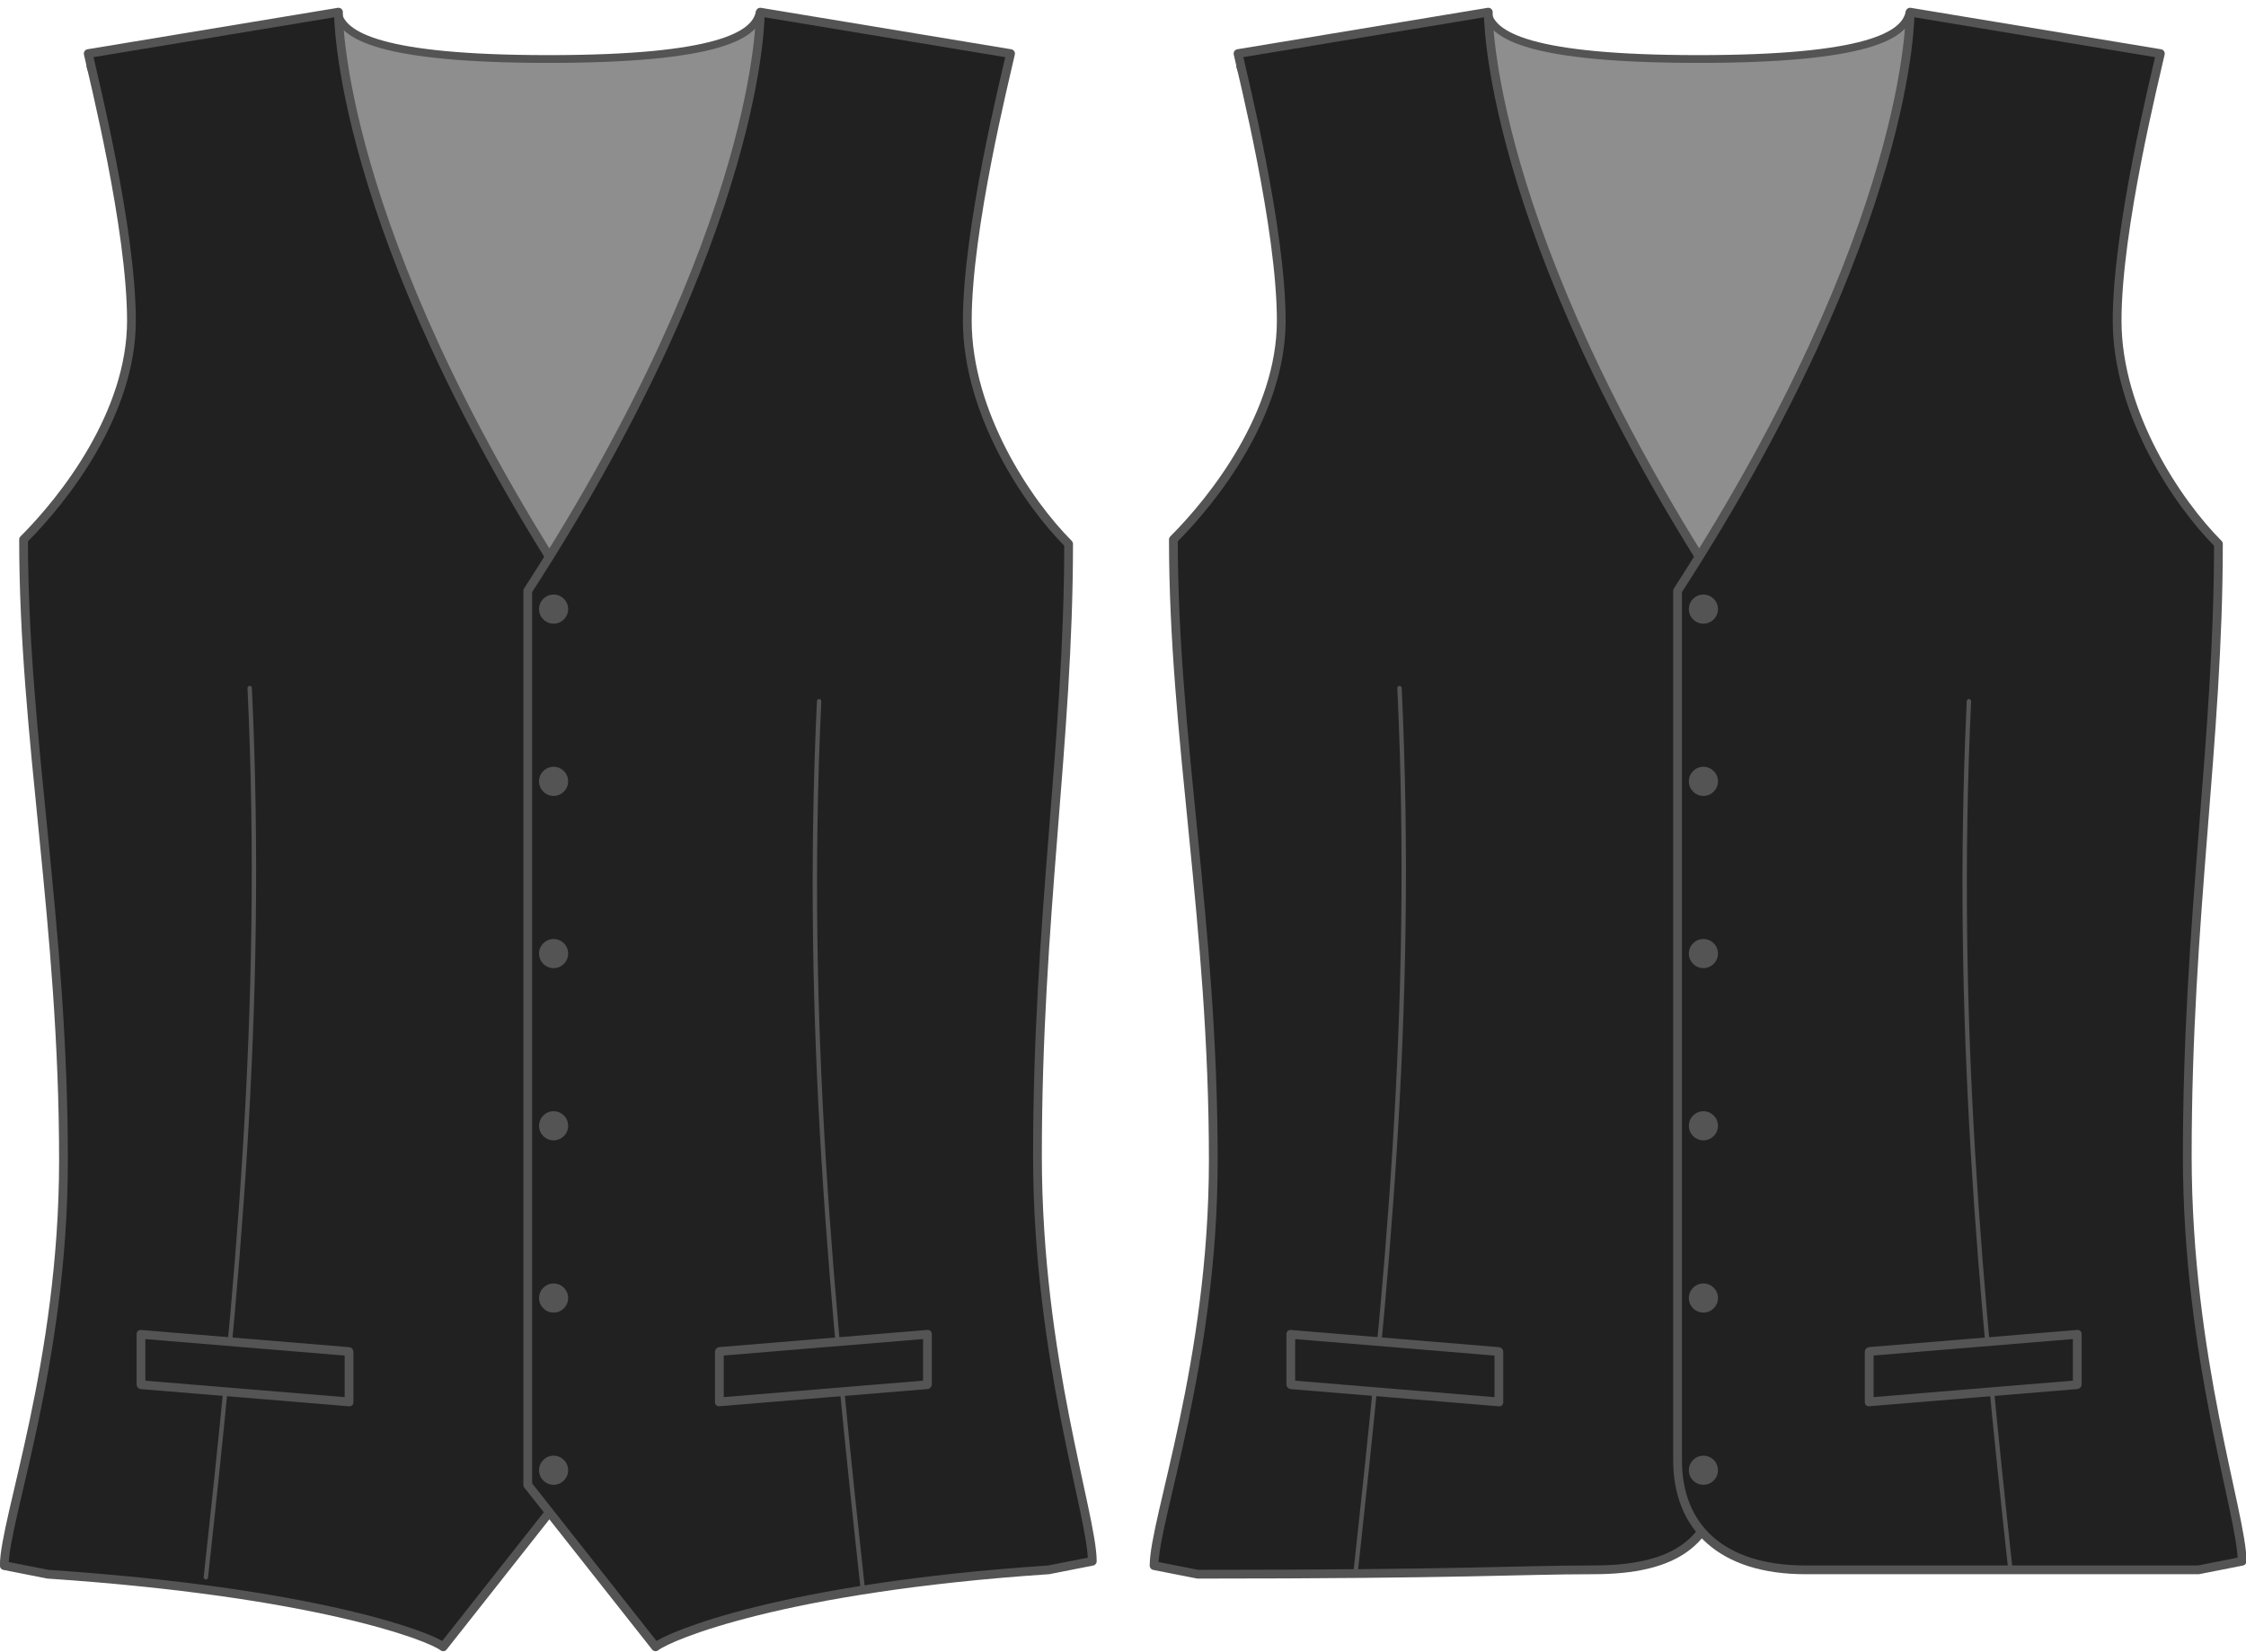
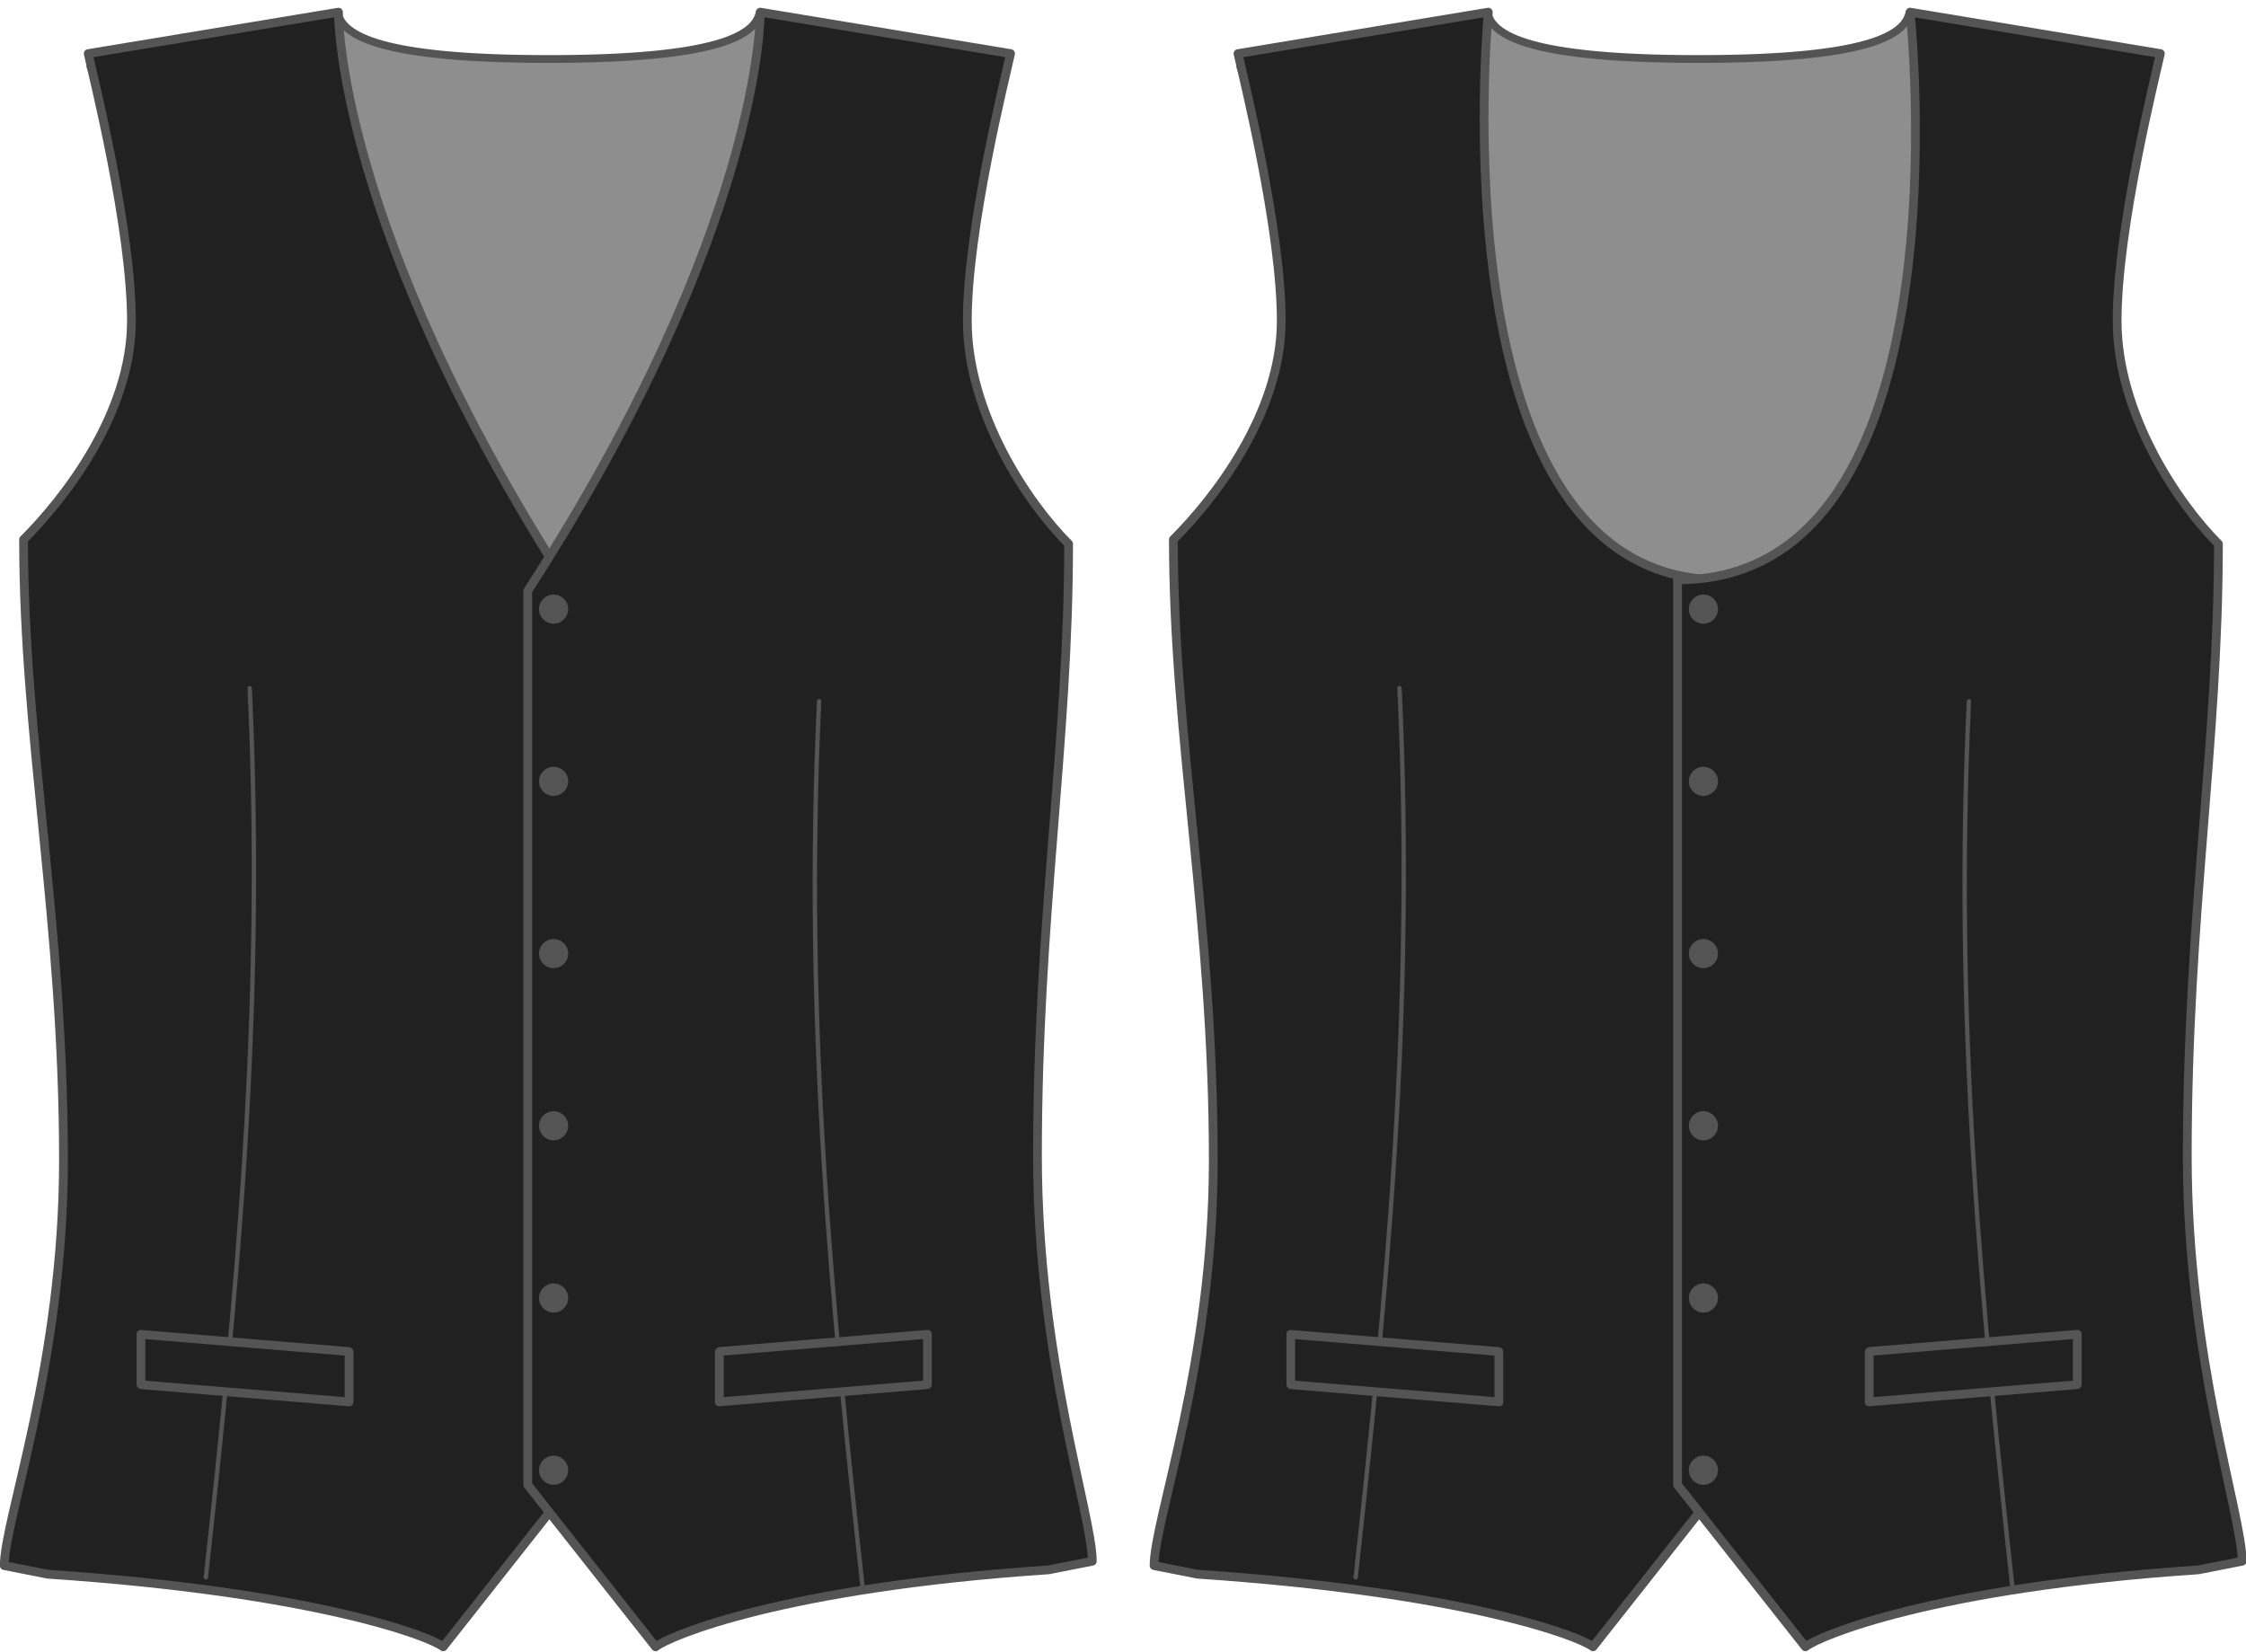
<svg xmlns="http://www.w3.org/2000/svg" xmlns:xlink="http://www.w3.org/1999/xlink" version="1.1" width="1024.76" height="753.441" id="svg15277">
  <defs id="defs15279">
    </defs>
  <g transform="translate(1787.71,1122.13)" id="layer1" style="fill:#212121;stroke:#545454">
    <g transform="matrix(1.09516,0,0,1.09516,694.709,35.1055)" id="g44532" style="fill:#212121;stroke:#545454;stroke-width:3.652;stroke-miterlimit:4;stroke-opacity:1;stroke-dasharray:none">
      <path style="fill:#8e8e8e;fill-opacity:1;stroke:#545454;stroke-width:3.554;stroke-linecap:round;stroke-linejoin:round;stroke-miterlimit:4;stroke-opacity:1;stroke-dasharray:none;stroke-dashoffset:0" id="path44534" transform="matrix(0.913105,0,0,0.913105,-155.313,-32.0511)" d="M -1633.61,-1116.2 -1746.44,-1091.79 C -1744.22,-1081.53 -1598.49,-802.312 -1598.49,-802.312 -1598.49,-802.312 -1429.77,-805.634 -1429.77,-805.634 -1429.77,-805.634 -1330.56,-1081.53 -1328.34,-1091.79 L -1441.17,-1116.2 C -1443.4,-1105.97 -1460.4,-1095.24 -1537.21,-1095.21 -1537.33,-1095.21 -1537.45,-1095.21 -1537.57,-1095.21 -1614.38,-1095.24 -1631.38,-1105.97 -1633.61,-1116.2 z" />
      <g style="fill:#212121;stroke:#545454;stroke-width:2.54;stroke-miterlimit:4;stroke-opacity:1;stroke-dasharray:none" id="g44536" transform="matrix(1.43786,0,0,1.43786,23953,5204.9)">
        <g style="fill:#212121;stroke:#545454;stroke-width:3.79;stroke-miterlimit:4;stroke-opacity:1;stroke-dasharray:none" id="g44538" transform="matrix(0.670317,0,0,0.670317,-17887.6,-4366.92)">
          <g style="fill:#212121;stroke:#545454;stroke-width:3.79;stroke-miterlimit:4;stroke-opacity:1;stroke-dasharray:none" id="g44540">
            <g style="fill:#212121;stroke:#545454;stroke-width:3.79;stroke-miterlimit:4;stroke-opacity:1;stroke-dasharray:none" id="g44542">
              <path style="fill:#212121;fill-opacity:1;stroke:#545454;stroke-width:3.79;stroke-linecap:round;stroke-linejoin:round;stroke-miterlimit:4;stroke-opacity:1;stroke-dasharray:none;stroke-dashoffset:0" id="path44544" d="M 0,20" />
              <text style="fill:#212121;stroke:#545454;stroke-width:3.79;stroke-miterlimit:4;stroke-opacity:1;stroke-dasharray:none" xml:space="default" id="text44546">
                <tspan style="font-size:42px;font-weight:800;text-align:center;text-anchor:middle;fill:#212121;stroke:#545454;stroke-width:3.79;stroke-miterlimit:4;stroke-opacity:1;stroke-dasharray:none;font-family:Open Sans;-inkscape-font-specification:Open Sans" id="tspan44548" />
                <tspan style="font-size:6px;font-style:normal;font-weight:normal;text-align:center;text-anchor:middle;fill:#212121;fill-opacity:1;stroke:#545454;stroke-width:3.79;stroke-miterlimit:4;stroke-opacity:1;stroke-dasharray:none;font-family:Dosis;-inkscape-font-specification:Dosis" id="tspan44550" dy="7" />
              </text>
            </g>
          </g>
        </g>
        <g style="fill:#212121;stroke:#545454;stroke-width:3.79;stroke-miterlimit:4;stroke-opacity:1;stroke-dasharray:none" id="g44552" transform="matrix(0.670317,0,0,0.670317,-17887.6,-4366.92)">
          <g style="fill:#212121;stroke:#545454;stroke-width:3.79;stroke-miterlimit:4;stroke-opacity:1;stroke-dasharray:none" id="g44554">
            <g style="fill:#212121;stroke:#545454;stroke-width:3.79;stroke-miterlimit:4;stroke-opacity:1;stroke-dasharray:none" id="g44556">
              <path style="fill:#212121;fill-opacity:1;stroke:#545454;stroke-width:3.79;stroke-linecap:round;stroke-linejoin:round;stroke-miterlimit:4;stroke-opacity:1;stroke-dasharray:none;stroke-dashoffset:0" id="path44558" d="M 0,20" />
              <text style="fill:#212121;stroke:#545454;stroke-width:3.79;stroke-miterlimit:4;stroke-opacity:1;stroke-dasharray:none" xml:space="default" id="text44560">
                <tspan style="font-size:42px;font-weight:800;text-align:center;text-anchor:middle;fill:#212121;stroke:#545454;stroke-width:3.79;stroke-miterlimit:4;stroke-opacity:1;stroke-dasharray:none;font-family:Open Sans;-inkscape-font-specification:Open Sans" id="tspan44562" />
                <tspan style="font-size:6px;font-style:normal;font-weight:normal;text-align:center;text-anchor:middle;fill:#212121;fill-opacity:1;stroke:#545454;stroke-width:3.79;stroke-miterlimit:4;stroke-opacity:1;stroke-dasharray:none;font-family:Dosis;-inkscape-font-specification:Dosis" id="tspan44564" dy="7" />
              </text>
            </g>
          </g>
        </g>
        <g style="fill:#212121;stroke:#545454;stroke-width:13.427;stroke-miterlimit:4;stroke-opacity:1;stroke-dasharray:none" id="g44566" transform="matrix(0.189178,0,0,0.189178,-18189.1,-4363.57)">
          <g style="fill:#212121;stroke:#545454;stroke-width:13.427;stroke-miterlimit:4;stroke-opacity:1;stroke-dasharray:none" id="g44568">
            <g style="fill:#212121;stroke:#545454;stroke-width:13.427;stroke-miterlimit:4;stroke-opacity:1;stroke-dasharray:none" id="g44570">
-               <path style="fill:#212121;fill-opacity:1;stroke:#545454;stroke-width:13.427;stroke-linecap:round;stroke-linejoin:round;stroke-miterlimit:4;stroke-opacity:1;stroke-dasharray:none;stroke-dashoffset:0" id="path44572" d="M 2391.73,2283.15 C 2391.73,2410.02 2320.76,2450.99 2195.99,2450.99 2084.57,2450.99 1997.85,2457.7 1590.48,2457.7 L 1523.72,2444.54 C 1523.72,2373.68 1614.41,2133.84 1614.41,1823.8 1614.41,1458.63 1553.29,1178.01 1553.29,872.858 1615.93,810.221 1718.5,679.429 1718.5,537.697 1718.5,395.965 1659.79,163.117 1652.29,128.486 L 2035.6,65.01 C 2035.6,65.01 2030.86,393.307 2391.73,951.378 L 2391.73,2283.15 z" />
+               <path style="fill:#212121;fill-opacity:1;stroke:#545454;stroke-width:13.427;stroke-linecap:round;stroke-linejoin:round;stroke-miterlimit:4;stroke-opacity:1;stroke-dasharray:none;stroke-dashoffset:0" id="path44572" d="M 2391.73,2320.87 2195.99,2568.9 C 2175.02,2552.33 1997.78,2484.97 1590.48,2457.7 L 1523.72,2444.54 C 1523.72,2373.68 1614.41,2133.84 1614.41,1823.8 1614.41,1458.63 1553.29,1178.01 1553.29,872.858 1615.93,810.221 1718.5,679.429 1718.5,537.697 1718.5,395.965 1659.79,163.117 1652.29,128.486 L 2035.6,65.01 C 2035.6,65.01 1951.35,934.594 2391.73,934.594 L 2391.73,2320.87 z" />
            </g>
            <g style="fill:#212121;stroke:#545454;stroke-width:13.427;stroke-miterlimit:4;stroke-opacity:1;stroke-dasharray:none" id="g44574">
              <use xlink:href="#button" height="2622.05" width="2444.88" y="336.8" x="590" style="fill:#212121;stroke:#545454;stroke-width:3.79;stroke-miterlimit:4;stroke-opacity:1;stroke-dasharray:none" id="use44576" transform="matrix(3.54331,0,0,3.54331,265.748,53.1496)">
                </use>
              <use xlink:href="#button" height="2622.05" width="2444.88" y="410.1" x="590" style="fill:#212121;stroke:#545454;stroke-width:3.79;stroke-miterlimit:4;stroke-opacity:1;stroke-dasharray:none" id="use44580" transform="matrix(3.54331,0,0,3.54331,265.748,53.1496)">
                </use>
              <use xlink:href="#button" height="2622.05" width="2444.88" y="483.4" x="590" style="fill:#212121;stroke:#545454;stroke-width:3.79;stroke-miterlimit:4;stroke-opacity:1;stroke-dasharray:none" id="use44584" transform="matrix(3.54331,0,0,3.54331,265.748,53.1496)">
                </use>
              <use xlink:href="#button" height="2622.05" width="2444.88" y="556.7" x="590" style="fill:#212121;stroke:#545454;stroke-width:3.79;stroke-miterlimit:4;stroke-opacity:1;stroke-dasharray:none" id="use44588" transform="matrix(3.54331,0,0,3.54331,265.748,53.1496)">
                </use>
              <use xlink:href="#button" height="2622.05" width="2444.88" y="263.5" x="590" style="fill:#212121;stroke:#545454;stroke-width:3.79;stroke-miterlimit:4;stroke-opacity:1;stroke-dasharray:none" id="use44592" transform="matrix(3.54331,0,0,3.54331,265.748,53.1496)">
                </use>
              <use xlink:href="#button" height="2622.05" width="2444.88" y="630" x="590" style="fill:#212121;stroke:#545454;stroke-width:3.79;stroke-miterlimit:4;stroke-opacity:1;stroke-dasharray:none" id="use44596" transform="matrix(3.54331,0,0,3.54331,265.748,53.1496)">
                </use>
            </g>
          </g>
          <g style="fill:#212121;stroke:#545454;stroke-width:13.427;stroke-miterlimit:4;stroke-opacity:1;stroke-dasharray:none" id="g44600" transform="matrix(-1,0,0,1,4717.22,0)">
            <g style="fill:#212121;stroke:#545454;stroke-width:13.427;stroke-miterlimit:4;stroke-opacity:1;stroke-dasharray:none" id="g44602">
-               <path style="fill:#212121;fill-opacity:1;stroke:#545454;stroke-width:13.427;stroke-linecap:round;stroke-linejoin:round;stroke-miterlimit:4;stroke-opacity:1;stroke-dasharray:none;stroke-dashoffset:0" id="path44604" d="M 2391.73,2283.15 C 2391.73,2385.98 2324.03,2450.99 2195.99,2450.99 2111.83,2450.99 1984.65,2450.99 1593.83,2450.99 L 1527.07,2437.83 C 1527.07,2366.97 1611.05,2127.13 1611.05,1817.09 1611.05,1451.92 1563.35,1184.72 1563.35,879.568 1625.99,816.93 1718.5,679.429 1718.5,537.697 1718.5,395.965 1659.79,163.117 1652.29,128.486 L 2035.6,65.01 C 2035.6,65.01 2030.86,393.307 2391.73,951.378 L 2391.73,2283.15 z" />
+               <path style="fill:#212121;fill-opacity:1;stroke:#545454;stroke-width:13.427;stroke-linecap:round;stroke-linejoin:round;stroke-miterlimit:4;stroke-opacity:1;stroke-dasharray:none;stroke-dashoffset:0" id="path44604" d="M 2391.73,2320.87 2195.99,2568.9 C 2175.02,2552.33 2001.14,2478.26 1593.83,2450.99 L 1527.07,2437.83 C 1527.07,2366.97 1611.05,2127.13 1611.05,1817.09 1611.05,1451.92 1563.35,1184.72 1563.35,879.568 1625.99,816.93 1718.5,679.429 1718.5,537.697 1718.5,395.965 1659.79,163.117 1652.29,128.486 L 2035.6,65.01 C 2035.6,65.01 1941.01,934.594 2391.73,934.594 L 2391.73,2320.87 z" />
            </g>
            <g style="fill:#212121;stroke:#545454;stroke-width:13.427;stroke-miterlimit:4;stroke-opacity:1;stroke-dasharray:none" id="g44606">
              <use xlink:href="#button" height="2622.05" width="2444.88" y="336.8" x="590" style="fill:#212121;stroke:#545454;stroke-width:3.79;stroke-miterlimit:4;stroke-opacity:1;stroke-dasharray:none" id="use44608" transform="matrix(3.54331,0,0,3.54331,265.748,53.1496)">
                </use>
              <use xlink:href="#button" height="2622.05" width="2444.88" y="410.1" x="590" style="fill:#212121;stroke:#545454;stroke-width:3.79;stroke-miterlimit:4;stroke-opacity:1;stroke-dasharray:none" id="use44612" transform="matrix(3.54331,0,0,3.54331,265.748,53.1496)">
                </use>
              <use xlink:href="#button" height="2622.05" width="2444.88" y="483.4" x="590" style="fill:#212121;stroke:#545454;stroke-width:3.79;stroke-miterlimit:4;stroke-opacity:1;stroke-dasharray:none" id="use44616" transform="matrix(3.54331,0,0,3.54331,265.748,53.1496)">
                </use>
              <use xlink:href="#button" height="2622.05" width="2444.88" y="556.7" x="590" style="fill:#212121;stroke:#545454;stroke-width:3.79;stroke-miterlimit:4;stroke-opacity:1;stroke-dasharray:none" id="use44620" transform="matrix(3.54331,0,0,3.54331,265.748,53.1496)">
                </use>
              <use xlink:href="#button" height="2622.05" width="2444.88" y="263.5" x="590" style="fill:#212121;stroke:#545454;stroke-width:3.79;stroke-miterlimit:4;stroke-opacity:1;stroke-dasharray:none" id="use44624" transform="matrix(3.54331,0,0,3.54331,265.748,53.1496)">
                </use>
              <use xlink:href="#button" height="2622.05" width="2444.88" y="630" x="590" style="fill:#212121;stroke:#545454;stroke-width:3.79;stroke-miterlimit:4;stroke-opacity:1;stroke-dasharray:none" id="use44628" transform="matrix(3.54331,0,0,3.54331,265.748,53.1496)">
                </use>
            </g>
          </g>
        </g>
      </g>
      <g style="fill:#212121;stroke:#545454;stroke-width:1.09;stroke-miterlimit:4;stroke-opacity:1;stroke-dasharray:none" id="g44632" transform="matrix(1.67534,0,0,1.67534,29137.4,6329.38)">
-         <path style="fill:#212121;stroke:#545454;stroke-width:1.09;stroke-linecap:round;stroke-linejoin:round;stroke-miterlimit:4;stroke-opacity:1;stroke-dasharray:none;stroke-dashoffset:0" id="path44634" d="M -18407.8,-4017.77 C -18400.2,-4087.53 -18393.1,-4156.42 -18396.9,-4237.57" />
-         <path style="fill:#212121;stroke:#545454;stroke-width:1.09;stroke-linecap:round;stroke-linejoin:round;stroke-miterlimit:4;stroke-opacity:1;stroke-dasharray:none;stroke-dashoffset:0" id="path44636" d="M -18245,-4018.49 C -18252.4,-4086.51 -18259,-4155.22 -18255.3,-4234.3" />
+         <path style="fill:#212121;stroke:#545454;stroke-width:1.09;stroke-linecap:round;stroke-linejoin:round;stroke-miterlimit:4;stroke-opacity:1;stroke-dasharray:none;stroke-dashoffset:0" id="path44634" d="M -18407.8,-4016.43 C -18400.2,-4086.19 -18393.1,-4156.42 -18396.9,-4237.57" />
+         <path style="fill:#212121;stroke:#545454;stroke-width:1.09;stroke-linecap:round;stroke-linejoin:round;stroke-miterlimit:4;stroke-opacity:1;stroke-dasharray:none;stroke-dashoffset:0" id="path44636" d="M -18244.4,-4013.16 C -18252,-4082.92 -18259.1,-4153.15 -18255.3,-4234.3" />
      </g>
      <g style="fill:#212121;stroke:#545454;stroke-width:2.18;stroke-miterlimit:4;stroke-opacity:1;stroke-dasharray:none" id="g44638" transform="matrix(1.67534,0,0,1.67534,29134.1,6329.38)">
        <rect style="fill:#212121;stroke:#545454;stroke-width:2.184;stroke-linecap:round;stroke-linejoin:round;stroke-miterlimit:4;stroke-opacity:1;stroke-dasharray:none;stroke-dashoffset:0" id="rect44640" transform="matrix(0.996605,-0.082333,0,1,0,0)" y="-5582.6" x="-18340.4" height="12.527" width="51.92" />
        <rect style="fill:#212121;stroke:#545454;stroke-width:2.184;stroke-linecap:round;stroke-linejoin:round;stroke-miterlimit:4;stroke-opacity:1;stroke-dasharray:none;stroke-dashoffset:0" id="rect44642" transform="matrix(-0.996605,-0.082333,0,1,0,0)" y="-2554.94" x="18432.8" height="12.527" width="51.92" />
      </g>
      <path style="fill:#545454;fill-opacity:1;stroke:none" id="path44644" transform="matrix(1.27835,0,0,1.27835,-1884.65,-1165.45)" d="M 261.013,283.613 A 4.746,4.746 0 1 1 251.521,283.613 4.746,4.746 0 1 1 261.013,283.613 z" />
      <path style="fill:#545454;fill-opacity:1;stroke:none" id="path44646" transform="matrix(1.27835,0,0,1.27835,-1884.65,-806.654)" d="M 261.013,283.613 A 4.746,4.746 0 1 1 251.521,283.613 4.746,4.746 0 1 1 261.013,283.613 z" />
      <path style="fill:#545454;fill-opacity:1;stroke:none" id="path44648" transform="matrix(1.27835,0,0,1.27835,-1884.65,-878.413)" d="M 261.013,283.613 A 4.746,4.746 0 1 1 251.521,283.613 4.746,4.746 0 1 1 261.013,283.613 z" />
      <path style="fill:#545454;fill-opacity:1;stroke:none" id="path44650" transform="matrix(1.27835,0,0,1.27835,-1884.65,-950.173)" d="M 261.013,283.613 A 4.746,4.746 0 1 1 251.521,283.613 4.746,4.746 0 1 1 261.013,283.613 z" />
      <path style="fill:#545454;fill-opacity:1;stroke:none" id="path44652" transform="matrix(1.27835,0,0,1.27835,-1884.65,-1021.93)" d="M 261.013,283.613 A 4.746,4.746 0 1 1 251.521,283.613 4.746,4.746 0 1 1 261.013,283.613 z" />
      <path style="fill:#545454;fill-opacity:1;stroke:none" id="path44654" transform="matrix(1.27835,0,0,1.27835,-1884.65,-1093.69)" d="M 261.013,283.613 A 4.746,4.746 0 1 1 251.521,283.613 4.746,4.746 0 1 1 261.013,283.613 z" />
    </g>
    <g style="fill:#212121;stroke:#545454;stroke-width:3.652;stroke-miterlimit:4;stroke-opacity:1;stroke-dasharray:none" id="g17400" transform="matrix(1.09516,0,0,1.09516,170.095,35.1055)" />
    <g style="fill:#212121;stroke:#545454;stroke-width:3.652;stroke-miterlimit:4;stroke-opacity:1;stroke-dasharray:none" id="g3104" transform="matrix(1.09516,0,0,1.09516,170.095,35.1055)">
      <path d="M -1633.61,-1116.2 -1746.44,-1091.79 C -1744.22,-1081.53 -1598.49,-802.312 -1598.49,-802.312 -1598.49,-802.312 -1429.77,-805.634 -1429.77,-805.634 -1429.77,-805.634 -1330.56,-1081.53 -1328.34,-1091.79 L -1441.17,-1116.2 C -1443.4,-1105.97 -1460.4,-1095.24 -1537.21,-1095.21 -1537.33,-1095.21 -1537.45,-1095.21 -1537.57,-1095.21 -1614.38,-1095.24 -1631.38,-1105.97 -1633.61,-1116.2 z" transform="matrix(0.913105,0,0,0.913105,-155.313,-32.0511)" id="path4799" style="fill:#8e8e8e;fill-opacity:1;stroke:#545454;stroke-width:3.554;stroke-linecap:round;stroke-linejoin:round;stroke-miterlimit:4;stroke-opacity:1;stroke-dasharray:none;stroke-dashoffset:0" />
      <g transform="matrix(1.43786,0,0,1.43786,23953,5204.9)" id="g5898" style="fill:#212121;stroke:#545454;stroke-width:2.54;stroke-miterlimit:4;stroke-opacity:1;stroke-dasharray:none">
        <g transform="matrix(0.670317,0,0,0.670317,-17887.6,-4366.92)" id="g5900" style="fill:#212121;stroke:#545454;stroke-width:3.79;stroke-miterlimit:4;stroke-opacity:1;stroke-dasharray:none">
          <g id="g5902" style="fill:#212121;stroke:#545454;stroke-width:3.79;stroke-miterlimit:4;stroke-opacity:1;stroke-dasharray:none">
            <g id="g5904" style="fill:#212121;stroke:#545454;stroke-width:3.79;stroke-miterlimit:4;stroke-opacity:1;stroke-dasharray:none">
              <path d="M 0,20" id="path5906" style="fill:#212121;fill-opacity:1;stroke:#545454;stroke-width:3.79;stroke-linecap:round;stroke-linejoin:round;stroke-miterlimit:4;stroke-opacity:1;stroke-dasharray:none;stroke-dashoffset:0" />
              <text id="text5908" xml:space="default" style="fill:#212121;stroke:#545454;stroke-width:3.79;stroke-miterlimit:4;stroke-opacity:1;stroke-dasharray:none">
                <tspan id="tspan5910" style="font-size:42px;font-weight:800;text-align:center;text-anchor:middle;fill:#212121;stroke:#545454;stroke-width:3.79;stroke-miterlimit:4;stroke-opacity:1;stroke-dasharray:none;font-family:Open Sans;-inkscape-font-specification:Open Sans" />
                <tspan dy="7" id="tspan5912" style="font-size:6px;font-style:normal;font-weight:normal;text-align:center;text-anchor:middle;fill:#212121;fill-opacity:1;stroke:#545454;stroke-width:3.79;stroke-miterlimit:4;stroke-opacity:1;stroke-dasharray:none;font-family:Dosis;-inkscape-font-specification:Dosis" />
              </text>
            </g>
          </g>
        </g>
        <g transform="matrix(0.670317,0,0,0.670317,-17887.6,-4366.92)" id="g5914" style="fill:#212121;stroke:#545454;stroke-width:3.79;stroke-miterlimit:4;stroke-opacity:1;stroke-dasharray:none">
          <g id="g5916" style="fill:#212121;stroke:#545454;stroke-width:3.79;stroke-miterlimit:4;stroke-opacity:1;stroke-dasharray:none">
            <g id="g5918" style="fill:#212121;stroke:#545454;stroke-width:3.79;stroke-miterlimit:4;stroke-opacity:1;stroke-dasharray:none">
              <path d="M 0,20" id="path5920" style="fill:#212121;fill-opacity:1;stroke:#545454;stroke-width:3.79;stroke-linecap:round;stroke-linejoin:round;stroke-miterlimit:4;stroke-opacity:1;stroke-dasharray:none;stroke-dashoffset:0" />
              <text id="text5922" xml:space="default" style="fill:#212121;stroke:#545454;stroke-width:3.79;stroke-miterlimit:4;stroke-opacity:1;stroke-dasharray:none">
                <tspan id="tspan5924" style="font-size:42px;font-weight:800;text-align:center;text-anchor:middle;fill:#212121;stroke:#545454;stroke-width:3.79;stroke-miterlimit:4;stroke-opacity:1;stroke-dasharray:none;font-family:Open Sans;-inkscape-font-specification:Open Sans" />
                <tspan dy="7" id="tspan5926" style="font-size:6px;font-style:normal;font-weight:normal;text-align:center;text-anchor:middle;fill:#212121;fill-opacity:1;stroke:#545454;stroke-width:3.79;stroke-miterlimit:4;stroke-opacity:1;stroke-dasharray:none;font-family:Dosis;-inkscape-font-specification:Dosis" />
              </text>
            </g>
          </g>
        </g>
        <g transform="matrix(0.189178,0,0,0.189178,-18189.1,-4363.57)" id="g5928" style="fill:#212121;stroke:#545454;stroke-width:13.427;stroke-miterlimit:4;stroke-opacity:1;stroke-dasharray:none">
          <g id="g5930" style="fill:#212121;stroke:#545454;stroke-width:13.427;stroke-miterlimit:4;stroke-opacity:1;stroke-dasharray:none">
            <g id="g5932" style="fill:#212121;stroke:#545454;stroke-width:13.427;stroke-miterlimit:4;stroke-opacity:1;stroke-dasharray:none">
              <path d="M 2391.73,2320.87 2195.99,2568.9 C 2175.02,2552.33 1997.78,2484.97 1590.48,2457.7 L 1523.72,2444.54 C 1523.72,2373.68 1614.41,2133.84 1614.41,1823.8 1614.41,1458.63 1553.29,1178.01 1553.29,872.858 1615.93,810.221 1718.5,679.429 1718.5,537.697 1718.5,395.965 1659.79,163.117 1652.29,128.486 L 2035.6,65.01 C 2035.6,65.01 2030.86,393.307 2391.73,951.378 L 2391.73,2320.87 z" id="path5934" style="fill:#212121;fill-opacity:1;stroke:#545454;stroke-width:13.427;stroke-linecap:round;stroke-linejoin:round;stroke-miterlimit:4;stroke-opacity:1;stroke-dasharray:none;stroke-dashoffset:0" />
            </g>
            <g id="g5936" style="fill:#212121;stroke:#545454;stroke-width:13.427;stroke-miterlimit:4;stroke-opacity:1;stroke-dasharray:none">
              <use transform="matrix(3.54331,0,0,3.54331,265.748,53.1496)" id="use5938" style="fill:#212121;stroke:#545454;stroke-width:3.79;stroke-miterlimit:4;stroke-opacity:1;stroke-dasharray:none" x="590" y="336.8" width="2444.88" height="2622.05" xlink:href="#button">
                </use>
              <use transform="matrix(3.54331,0,0,3.54331,265.748,53.1496)" id="use5942" style="fill:#212121;stroke:#545454;stroke-width:3.79;stroke-miterlimit:4;stroke-opacity:1;stroke-dasharray:none" x="590" y="410.1" width="2444.88" height="2622.05" xlink:href="#button">
                </use>
              <use transform="matrix(3.54331,0,0,3.54331,265.748,53.1496)" id="use5946" style="fill:#212121;stroke:#545454;stroke-width:3.79;stroke-miterlimit:4;stroke-opacity:1;stroke-dasharray:none" x="590" y="483.4" width="2444.88" height="2622.05" xlink:href="#button">
                </use>
              <use transform="matrix(3.54331,0,0,3.54331,265.748,53.1496)" id="use5950" style="fill:#212121;stroke:#545454;stroke-width:3.79;stroke-miterlimit:4;stroke-opacity:1;stroke-dasharray:none" x="590" y="556.7" width="2444.88" height="2622.05" xlink:href="#button">
                </use>
              <use transform="matrix(3.54331,0,0,3.54331,265.748,53.1496)" id="use5954" style="fill:#212121;stroke:#545454;stroke-width:3.79;stroke-miterlimit:4;stroke-opacity:1;stroke-dasharray:none" x="590" y="263.5" width="2444.88" height="2622.05" xlink:href="#button">
                </use>
              <use transform="matrix(3.54331,0,0,3.54331,265.748,53.1496)" id="use5958" style="fill:#212121;stroke:#545454;stroke-width:3.79;stroke-miterlimit:4;stroke-opacity:1;stroke-dasharray:none" x="590" y="630" width="2444.88" height="2622.05" xlink:href="#button">
                </use>
            </g>
          </g>
          <g transform="matrix(-1,0,0,1,4717.22,0)" id="g5962" style="fill:#212121;stroke:#545454;stroke-width:13.427;stroke-miterlimit:4;stroke-opacity:1;stroke-dasharray:none">
            <g id="g5964" style="fill:#212121;stroke:#545454;stroke-width:13.427;stroke-miterlimit:4;stroke-opacity:1;stroke-dasharray:none">
              <path d="M 2391.73,2320.87 2195.99,2568.9 C 2175.02,2552.33 2001.14,2478.26 1593.83,2450.99 L 1527.07,2437.83 C 1527.07,2366.97 1611.05,2127.13 1611.05,1817.09 1611.05,1451.92 1563.35,1184.72 1563.35,879.568 1625.99,816.93 1718.5,679.429 1718.5,537.697 1718.5,395.965 1659.79,163.117 1652.29,128.486 L 2035.6,65.01 C 2035.6,65.01 2030.86,393.307 2391.73,951.378 L 2391.73,2320.87 z" id="path5966" style="fill:#212121;fill-opacity:1;stroke:#545454;stroke-width:13.427;stroke-linecap:round;stroke-linejoin:round;stroke-miterlimit:4;stroke-opacity:1;stroke-dasharray:none;stroke-dashoffset:0" />
            </g>
            <g id="g5968" style="fill:#212121;stroke:#545454;stroke-width:13.427;stroke-miterlimit:4;stroke-opacity:1;stroke-dasharray:none">
              <use transform="matrix(3.54331,0,0,3.54331,265.748,53.1496)" id="use5970" style="fill:#212121;stroke:#545454;stroke-width:3.79;stroke-miterlimit:4;stroke-opacity:1;stroke-dasharray:none" x="590" y="336.8" width="2444.88" height="2622.05" xlink:href="#button">
                </use>
              <use transform="matrix(3.54331,0,0,3.54331,265.748,53.1496)" id="use5974" style="fill:#212121;stroke:#545454;stroke-width:3.79;stroke-miterlimit:4;stroke-opacity:1;stroke-dasharray:none" x="590" y="410.1" width="2444.88" height="2622.05" xlink:href="#button">
                </use>
              <use transform="matrix(3.54331,0,0,3.54331,265.748,53.1496)" id="use5978" style="fill:#212121;stroke:#545454;stroke-width:3.79;stroke-miterlimit:4;stroke-opacity:1;stroke-dasharray:none" x="590" y="483.4" width="2444.88" height="2622.05" xlink:href="#button">
                </use>
              <use transform="matrix(3.54331,0,0,3.54331,265.748,53.1496)" id="use5982" style="fill:#212121;stroke:#545454;stroke-width:3.79;stroke-miterlimit:4;stroke-opacity:1;stroke-dasharray:none" x="590" y="556.7" width="2444.88" height="2622.05" xlink:href="#button">
                </use>
              <use transform="matrix(3.54331,0,0,3.54331,265.748,53.1496)" id="use5986" style="fill:#212121;stroke:#545454;stroke-width:3.79;stroke-miterlimit:4;stroke-opacity:1;stroke-dasharray:none" x="590" y="263.5" width="2444.88" height="2622.05" xlink:href="#button">
                </use>
              <use transform="matrix(3.54331,0,0,3.54331,265.748,53.1496)" id="use5990" style="fill:#212121;stroke:#545454;stroke-width:3.79;stroke-miterlimit:4;stroke-opacity:1;stroke-dasharray:none" x="590" y="630" width="2444.88" height="2622.05" xlink:href="#button">
                </use>
            </g>
          </g>
        </g>
      </g>
      <g transform="matrix(1.67534,0,0,1.67534,29137.4,6329.38)" id="g7058" style="fill:#212121;stroke:#545454;stroke-width:1.09;stroke-miterlimit:4;stroke-opacity:1;stroke-dasharray:none">
        <path d="M -18407.8,-4016.43 C -18400.2,-4086.19 -18393.1,-4156.42 -18396.9,-4237.57" id="path7060" style="fill:#212121;stroke:#545454;stroke-width:1.09;stroke-linecap:round;stroke-linejoin:round;stroke-miterlimit:4;stroke-opacity:1;stroke-dasharray:none;stroke-dashoffset:0" />
        <path d="M -18244.4,-4013.16 C -18252,-4082.92 -18259.1,-4153.15 -18255.3,-4234.3" id="path7062" style="fill:#212121;stroke:#545454;stroke-width:1.09;stroke-linecap:round;stroke-linejoin:round;stroke-miterlimit:4;stroke-opacity:1;stroke-dasharray:none;stroke-dashoffset:0" />
      </g>
      <g transform="matrix(1.67534,0,0,1.67534,29134.1,6329.38)" id="g7114" style="fill:#212121;stroke:#545454;stroke-width:2.18;stroke-miterlimit:4;stroke-opacity:1;stroke-dasharray:none">
        <rect width="51.92" height="12.527" x="-18340.4" y="-5582.6" transform="matrix(0.996605,-0.082333,0,1,0,0)" id="rect7116" style="fill:#212121;stroke:#545454;stroke-width:2.184;stroke-linecap:round;stroke-linejoin:round;stroke-miterlimit:4;stroke-opacity:1;stroke-dasharray:none;stroke-dashoffset:0" />
        <rect width="51.92" height="12.527" x="18432.8" y="-2554.94" transform="matrix(-0.996605,-0.082333,0,1,0,0)" id="rect7118" style="fill:#212121;stroke:#545454;stroke-width:2.184;stroke-linecap:round;stroke-linejoin:round;stroke-miterlimit:4;stroke-opacity:1;stroke-dasharray:none;stroke-dashoffset:0" />
      </g>
      <path d="M 261.013,283.613 A 4.746,4.746 0 1 1 251.521,283.613 4.746,4.746 0 1 1 261.013,283.613 z" transform="matrix(1.27835,0,0,1.27835,-1884.65,-1165.45)" id="path17478" style="fill:#545454;fill-opacity:1;stroke:none" />
      <path d="M 261.013,283.613 A 4.746,4.746 0 1 1 251.521,283.613 4.746,4.746 0 1 1 261.013,283.613 z" transform="matrix(1.27835,0,0,1.27835,-1884.65,-806.654)" id="path17480" style="fill:#545454;fill-opacity:1;stroke:none" />
      <path d="M 261.013,283.613 A 4.746,4.746 0 1 1 251.521,283.613 4.746,4.746 0 1 1 261.013,283.613 z" transform="matrix(1.27835,0,0,1.27835,-1884.65,-878.413)" id="path17482" style="fill:#545454;fill-opacity:1;stroke:none" />
      <path d="M 261.013,283.613 A 4.746,4.746 0 1 1 251.521,283.613 4.746,4.746 0 1 1 261.013,283.613 z" transform="matrix(1.27835,0,0,1.27835,-1884.65,-950.173)" id="path17484" style="fill:#545454;fill-opacity:1;stroke:none" />
      <path d="M 261.013,283.613 A 4.746,4.746 0 1 1 251.521,283.613 4.746,4.746 0 1 1 261.013,283.613 z" transform="matrix(1.27835,0,0,1.27835,-1884.65,-1021.93)" id="path17486" style="fill:#545454;fill-opacity:1;stroke:none" />
      <path d="M 261.013,283.613 A 4.746,4.746 0 1 1 251.521,283.613 4.746,4.746 0 1 1 261.013,283.613 z" transform="matrix(1.27835,0,0,1.27835,-1884.65,-1093.69)" id="path17490" style="fill:#545454;fill-opacity:1;stroke:none" />
    </g>
    <g transform="matrix(1.57469,0,0,1.57469,26927,5735.3)" id="g3171" style="fill:#212121;stroke:#545454;stroke-width:2.54;stroke-miterlimit:4;stroke-opacity:1;stroke-dasharray:none">
      <g transform="matrix(0.670317,0,0,0.670317,-17887.6,-4366.92)" id="g3173" style="fill:#212121;stroke:#545454;stroke-width:3.79;stroke-miterlimit:4;stroke-opacity:1;stroke-dasharray:none">
        <g id="g3175" style="fill:#212121;stroke:#545454;stroke-width:3.79;stroke-miterlimit:4;stroke-opacity:1;stroke-dasharray:none">
          <g id="g3177" style="fill:#212121;stroke:#545454;stroke-width:3.79;stroke-miterlimit:4;stroke-opacity:1;stroke-dasharray:none">
            <path d="M 0,20" id="path3179" style="fill:#212121;fill-opacity:1;stroke:#545454;stroke-width:3.79;stroke-linecap:round;stroke-linejoin:round;stroke-miterlimit:4;stroke-opacity:1;stroke-dasharray:none;stroke-dashoffset:0" />
            <text id="text3181" xml:space="default" style="fill:#212121;stroke:#545454;stroke-width:3.79;stroke-miterlimit:4;stroke-opacity:1;stroke-dasharray:none">
              <tspan id="tspan3183" style="font-size:42px;font-weight:800;text-align:center;text-anchor:middle;fill:#212121;stroke:#545454;stroke-width:3.79;stroke-miterlimit:4;stroke-opacity:1;stroke-dasharray:none;font-family:Open Sans;-inkscape-font-specification:Open Sans" />
              <tspan dy="7" id="tspan3185" style="font-size:6px;font-style:normal;font-weight:normal;text-align:center;text-anchor:middle;fill:#212121;fill-opacity:1;stroke:#545454;stroke-width:3.79;stroke-miterlimit:4;stroke-opacity:1;stroke-dasharray:none;font-family:Dosis;-inkscape-font-specification:Dosis" />
            </text>
          </g>
        </g>
      </g>
      <g transform="matrix(0.670317,0,0,0.670317,-17887.6,-4366.92)" id="g3187" style="fill:#212121;stroke:#545454;stroke-width:3.79;stroke-miterlimit:4;stroke-opacity:1;stroke-dasharray:none">
        <g id="g3189" style="fill:#212121;stroke:#545454;stroke-width:3.79;stroke-miterlimit:4;stroke-opacity:1;stroke-dasharray:none">
          <g id="g3191" style="fill:#212121;stroke:#545454;stroke-width:3.79;stroke-miterlimit:4;stroke-opacity:1;stroke-dasharray:none">
            <path d="M 0,20" id="path3193" style="fill:#212121;fill-opacity:1;stroke:#545454;stroke-width:3.79;stroke-linecap:round;stroke-linejoin:round;stroke-miterlimit:4;stroke-opacity:1;stroke-dasharray:none;stroke-dashoffset:0" />
            <text id="text3195" xml:space="default" style="fill:#212121;stroke:#545454;stroke-width:3.79;stroke-miterlimit:4;stroke-opacity:1;stroke-dasharray:none">
              <tspan id="tspan3197" style="font-size:42px;font-weight:800;text-align:center;text-anchor:middle;fill:#212121;stroke:#545454;stroke-width:3.79;stroke-miterlimit:4;stroke-opacity:1;stroke-dasharray:none;font-family:Open Sans;-inkscape-font-specification:Open Sans" />
              <tspan dy="7" id="tspan3199" style="font-size:6px;font-style:normal;font-weight:normal;text-align:center;text-anchor:middle;fill:#212121;fill-opacity:1;stroke:#545454;stroke-width:3.79;stroke-miterlimit:4;stroke-opacity:1;stroke-dasharray:none;font-family:Dosis;-inkscape-font-specification:Dosis" />
            </text>
          </g>
        </g>
      </g>
      <g transform="matrix(0.189178,0,0,0.189178,-18189.1,-4363.57)" id="g3201" style="fill:#212121;stroke:#545454;stroke-width:13.427;stroke-miterlimit:4;stroke-opacity:1;stroke-dasharray:none">
        <g id="g3203" style="fill:#212121;stroke:#545454;stroke-width:13.427;stroke-miterlimit:4;stroke-opacity:1;stroke-dasharray:none">
          <g id="g3205" style="fill:#212121;stroke:#545454;stroke-width:13.427;stroke-miterlimit:4;stroke-opacity:1;stroke-dasharray:none" />
          <g id="g3209" style="fill:#212121;stroke:#545454;stroke-width:13.427;stroke-miterlimit:4;stroke-opacity:1;stroke-dasharray:none">
            <use transform="matrix(3.54331,0,0,3.54331,265.748,53.1496)" id="use3211" style="fill:#212121;stroke:#545454;stroke-width:3.79;stroke-miterlimit:4;stroke-opacity:1;stroke-dasharray:none" x="590" y="336.8" width="2444.88" height="2622.05" xlink:href="#button">
              </use>
            <use transform="matrix(3.54331,0,0,3.54331,265.748,53.1496)" id="use3215" style="fill:#212121;stroke:#545454;stroke-width:3.79;stroke-miterlimit:4;stroke-opacity:1;stroke-dasharray:none" x="590" y="410.1" width="2444.88" height="2622.05" xlink:href="#button">
              </use>
            <use transform="matrix(3.54331,0,0,3.54331,265.748,53.1496)" id="use3219" style="fill:#212121;stroke:#545454;stroke-width:3.79;stroke-miterlimit:4;stroke-opacity:1;stroke-dasharray:none" x="590" y="483.4" width="2444.88" height="2622.05" xlink:href="#button">
              </use>
            <use transform="matrix(3.54331,0,0,3.54331,265.748,53.1496)" id="use3223" style="fill:#212121;stroke:#545454;stroke-width:3.79;stroke-miterlimit:4;stroke-opacity:1;stroke-dasharray:none" x="590" y="556.7" width="2444.88" height="2622.05" xlink:href="#button">
              </use>
            <use transform="matrix(3.54331,0,0,3.54331,265.748,53.1496)" id="use3227" style="fill:#212121;stroke:#545454;stroke-width:3.79;stroke-miterlimit:4;stroke-opacity:1;stroke-dasharray:none" x="590" y="263.5" width="2444.88" height="2622.05" xlink:href="#button">
              </use>
            <use transform="matrix(3.54331,0,0,3.54331,265.748,53.1496)" id="use3231" style="fill:#212121;stroke:#545454;stroke-width:3.79;stroke-miterlimit:4;stroke-opacity:1;stroke-dasharray:none" x="590" y="630" width="2444.88" height="2622.05" xlink:href="#button">
              </use>
          </g>
        </g>
        <g transform="matrix(-1,0,0,1,4717.22,0)" id="g3235" style="fill:#212121;stroke:#545454;stroke-width:13.427;stroke-miterlimit:4;stroke-opacity:1;stroke-dasharray:none">
          <g id="g3237" style="fill:#212121;stroke:#545454;stroke-width:13.427;stroke-miterlimit:4;stroke-opacity:1;stroke-dasharray:none" />
          <g id="g3241" style="fill:#212121;stroke:#545454;stroke-width:13.427;stroke-miterlimit:4;stroke-opacity:1;stroke-dasharray:none">
            <use transform="matrix(3.54331,0,0,3.54331,265.748,53.1496)" id="use3243" style="fill:#212121;stroke:#545454;stroke-width:3.79;stroke-miterlimit:4;stroke-opacity:1;stroke-dasharray:none" x="590" y="336.8" width="2444.88" height="2622.05" xlink:href="#button">
              </use>
            <use transform="matrix(3.54331,0,0,3.54331,265.748,53.1496)" id="use3247" style="fill:#212121;stroke:#545454;stroke-width:3.79;stroke-miterlimit:4;stroke-opacity:1;stroke-dasharray:none" x="590" y="410.1" width="2444.88" height="2622.05" xlink:href="#button">
              </use>
            <use transform="matrix(3.54331,0,0,3.54331,265.748,53.1496)" id="use3251" style="fill:#212121;stroke:#545454;stroke-width:3.79;stroke-miterlimit:4;stroke-opacity:1;stroke-dasharray:none" x="590" y="483.4" width="2444.88" height="2622.05" xlink:href="#button">
              </use>
            <use transform="matrix(3.54331,0,0,3.54331,265.748,53.1496)" id="use3255" style="fill:#212121;stroke:#545454;stroke-width:3.79;stroke-miterlimit:4;stroke-opacity:1;stroke-dasharray:none" x="590" y="556.7" width="2444.88" height="2622.05" xlink:href="#button">
              </use>
            <use transform="matrix(3.54331,0,0,3.54331,265.748,53.1496)" id="use3259" style="fill:#212121;stroke:#545454;stroke-width:3.79;stroke-miterlimit:4;stroke-opacity:1;stroke-dasharray:none" x="590" y="263.5" width="2444.88" height="2622.05" xlink:href="#button">
              </use>
            <use transform="matrix(3.54331,0,0,3.54331,265.748,53.1496)" id="use3263" style="fill:#212121;stroke:#545454;stroke-width:3.79;stroke-miterlimit:4;stroke-opacity:1;stroke-dasharray:none" x="590" y="630" width="2444.88" height="2622.05" xlink:href="#button">
              </use>
          </g>
        </g>
      </g>
    </g>
  </g>
</svg>
